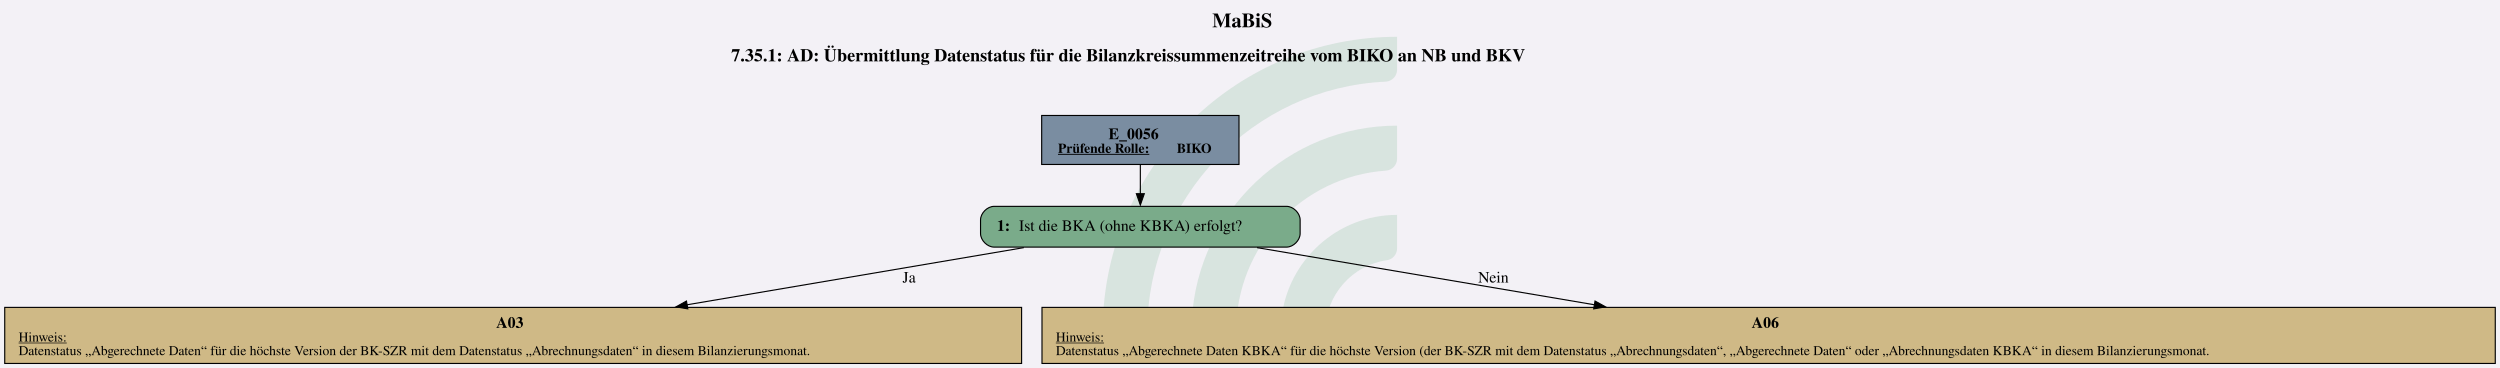
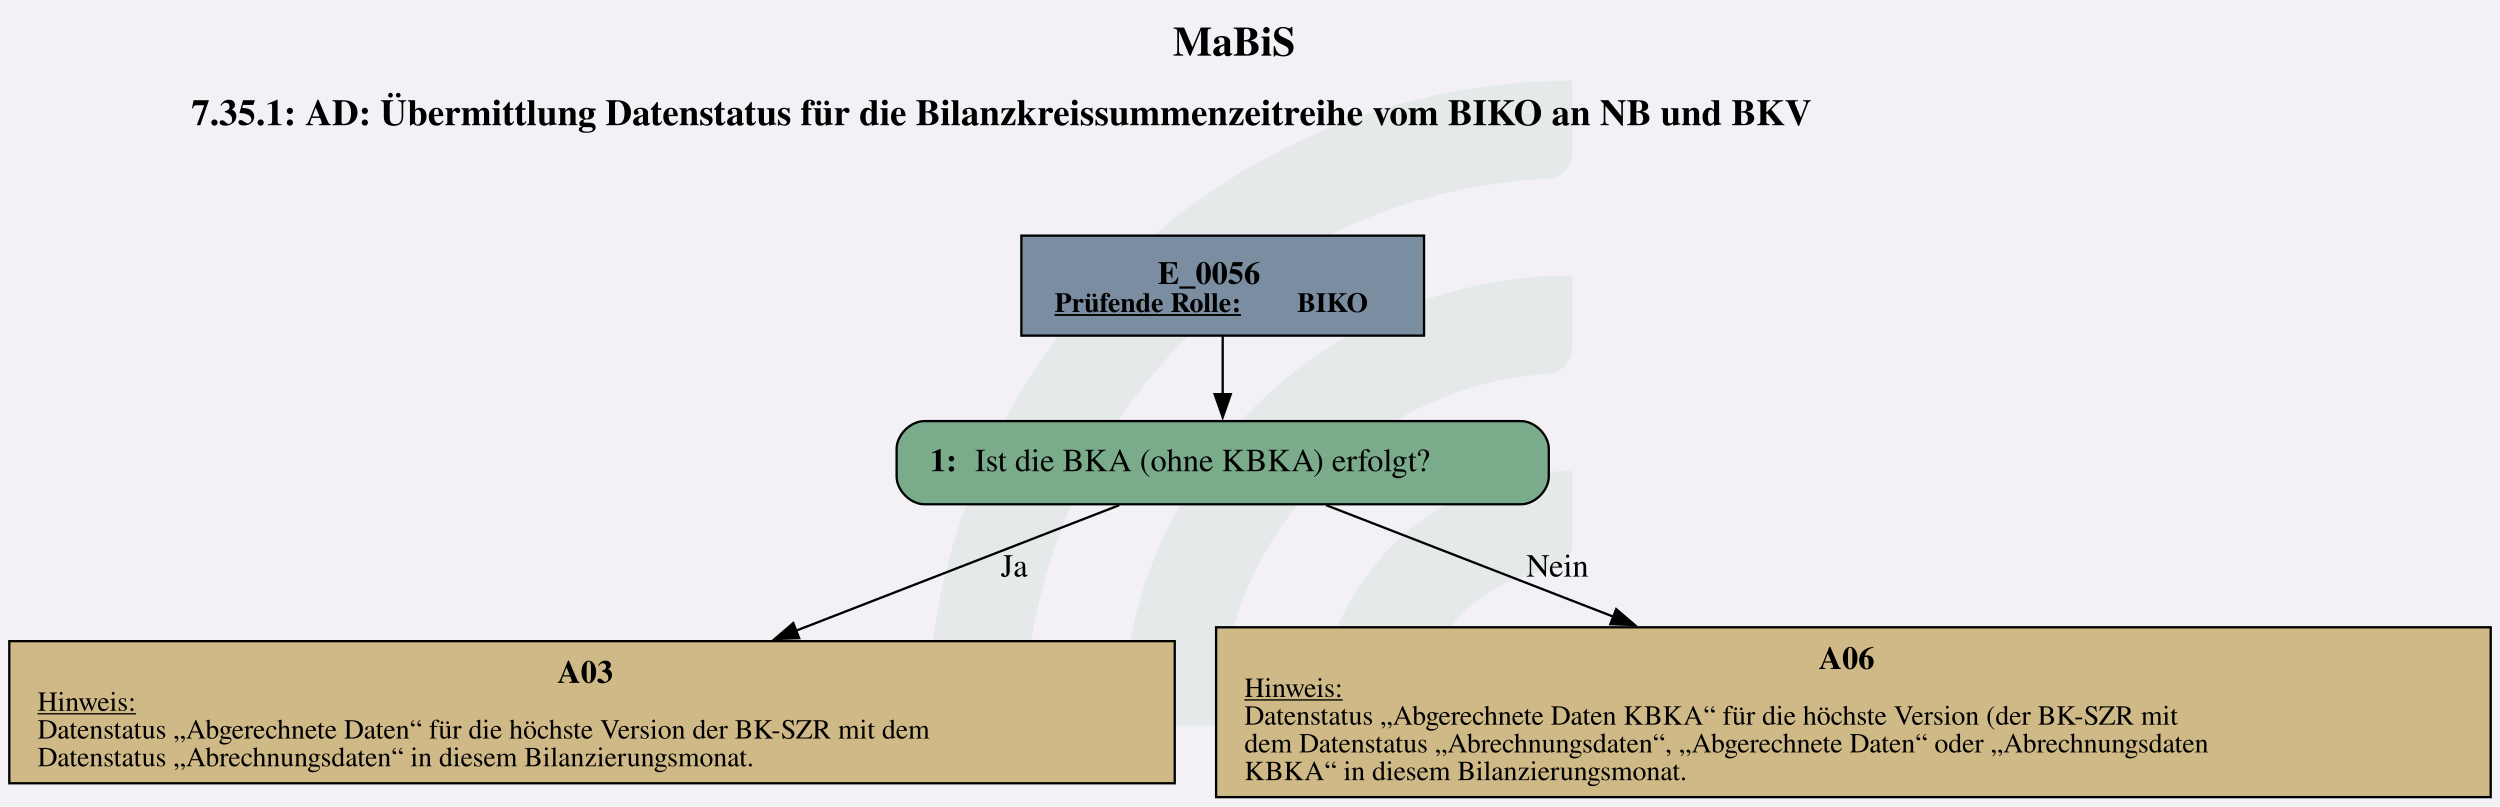
- <svg xmlns="http://www.w3.org/2000/svg" version="1.1" width="2944.0px" viewBox="0 0 2944.0 433.333" height="433.333px">
+ <svg xmlns="http://www.w3.org/2000/svg" version="1.1" width="1442.667px" viewBox="0 0 1442.667 465.333" height="465.333px">
  <g>
-     <svg version="1.1" width="2944.0px" viewBox="0 0 2944.0 433.333" height="433.333px">
-       <polygon fill="#f3f1f6" points="0,0 2944.0,0 2944.0,433.333 0,433.333" />
+     <svg version="1.1" width="1442.667px" viewBox="0 0 1442.667 465.333" height="465.333px">
+       <polygon fill="#f3f1f6" points="0,0 1442.667,0 1442.667,465.333 0,465.333" />
      <g>
-         <g transform="translate(1298.795, 43.33333) scale(1 1) translate(0, 0) scale(1.9598 1.9598) ">
+         <g transform="translate(535.3381, 46.53333) scale(1 1) translate(0, 0) scale(2.104524 2.104524) ">
          <defs id="defs2">
            <clipPath clipPathUnits="userSpaceOnUse" id="clipPath23">
              <path d="M 0,568.156 H 579.236 V 0 H 0 Z" id="path21" />
            </clipPath>
          </defs>
          <g id="layer1" transform="translate(-16.54194,-55.30527)">
            <g id="g19" clip-path="url(#clipPath23)" transform="matrix(0.3527778,0,0,-0.3527778,0.01017023,243.7368)" style="opacity:0.2">
              <g id="g25" transform="translate(122.444,32.7195)">
-                 <path d="m 0,0 h -56.104 c -11,0 -19.898,9.123 -19.463,20.115 10.594,267.191 231.277,481.302 501.029,481.302 v -56.02 c 0,-10.98 -8.688,-19.892 -19.658,-20.393 C 180.29,414.697 0,228.005 0,0" style="fill:#6ead83;fill-opacity:1;fill-rule:nonzero;stroke:none" id="path27" />
+                 <path d="m 0,0 h -56.104 c -11,0 -19.898,9.123 -19.463,20.115 10.594,267.191 231.277,481.302 501.029,481.302 v -56.02 c 0,-10.98 -8.688,-19.892 -19.658,-20.393 C 180.29,414.697 0,228.005 0,0" style="fill:#6ead83;fill-opacity:0.5;fill-rule:nonzero;stroke:none" id="path27" />
              </g>
              <g id="g29" transform="translate(273.7828,32.7195)">
-                 <path d="m 0,0 h -55.926 c -11.228,0 -20.091,9.482 -19.435,20.69 10.744,183.439 163.389,329.388 349.485,329.388 v -56.263 c 0,-10.709 -8.273,-19.617 -18.957,-20.35 C 112.819,263.696 0,144.774 0,0" style="fill:#6ead83;fill-opacity:1;fill-rule:nonzero;stroke:none" id="path31" />
+                 <path d="m 0,0 h -55.926 c -11.228,0 -20.091,9.482 -19.435,20.69 10.744,183.439 163.389,329.388 349.485,329.388 v -56.263 c 0,-10.709 -8.273,-19.617 -18.957,-20.35 C 112.819,263.696 0,144.774 0,0" style="fill:#6ead83;fill-opacity:0.5;fill-rule:nonzero;stroke:none" id="path31" />
              </g>
              <g id="g33" transform="translate(425.7667,32.7195)">
-                 <path d="m 0,0 h -55.445 c -11.653,0 -20.604,10.17 -19.334,21.753 10.866,99.032 95.031,176.341 196.919,176.341 v -57.011 c 0,-10.046 -7.283,-18.755 -17.229,-20.165 C 45.688,112.522 0,61.497 0,0" style="fill:#6ead83;fill-opacity:1;fill-rule:nonzero;stroke:none" id="path35" />
+                 <path d="m 0,0 h -55.445 c -11.653,0 -20.604,10.17 -19.334,21.753 10.866,99.032 95.031,176.341 196.919,176.341 v -57.011 c 0,-10.046 -7.283,-18.755 -17.229,-20.165 C 45.688,112.522 0,61.497 0,0" style="fill:#6ead83;fill-opacity:0.5;fill-rule:nonzero;stroke:none" id="path35" />
              </g>
            </g>
          </g>
        </g>
-         <svg width="2208pt" height="325pt" viewBox="0.00 0.00 2207.98 325.05">
-           <g id="graph0" class="graph" transform="scale(1 1) rotate(0) translate(4 321.05)">
-             <text text-anchor="start" x="1066.62" y="-296.95" font-family="Times,serif" font-weight="bold" font-size="18.00">MaBiS</text>
-             <text text-anchor="start" x="641.74" y="-266.85" font-family="Times,serif" font-weight="bold" font-size="16.00">7.35.1: AD: Übermittlung Datenstatus für die Bilanzkreissummenzeitreihe vom BIKO an NB und BKV</text>
+         <svg width="1082pt" height="349pt" viewBox="0.00 0.00 1082.11 349.05">
+           <g id="graph0" class="graph" transform="scale(1 1) rotate(0) translate(4 345.05)">
+             <text text-anchor="start" x="503.68" y="-320.95" font-family="Times,serif" font-weight="bold" font-size="18.00">MaBiS</text>
+             <text text-anchor="start" x="78.8" y="-290.85" font-family="Times,serif" font-weight="bold" font-size="16.00">7.35.1: AD: Übermittlung Datenstatus für die Bilanzkreissummenzeitreihe vom BIKO an NB und BKV</text>
            <g id="node1" class="node">
-               <polygon fill="#7a8da1" stroke="black" points="1090.27,-219.05 915.97,-219.05 915.97,-175.77 1090.27,-175.77 1090.27,-219.05" />
-               <text text-anchor="start" x="974.99" y="-198.11" font-family="Times,serif" font-weight="bold" font-size="14.00">E_0056</text>
-               <text text-anchor="start" x="930.37" y="-186.01" font-family="Times,serif" font-weight="bold" text-decoration="underline" font-size="12.00">Prüfende Rolle:</text>
-               <text text-anchor="start" x="1035.37" y="-186.01" font-family="Times,serif" font-weight="bold" font-size="12.00"> BIKO</text>
+               <polygon fill="#7a8da1" stroke="black" points="612.39,-243.05 438.09,-243.05 438.09,-199.77 612.39,-199.77 612.39,-243.05" />
+               <text text-anchor="start" x="497.12" y="-222.11" font-family="Times,serif" font-weight="bold" font-size="14.00">E_0056</text>
+               <text text-anchor="start" x="452.49" y="-210.01" font-family="Times,serif" font-weight="bold" text-decoration="underline" font-size="12.00">Prüfende Rolle:</text>
+               <text text-anchor="start" x="557.49" y="-210.01" font-family="Times,serif" font-weight="bold" font-size="12.00"> BIKO</text>
            </g>
            <g id="node2" class="node">
-               <path fill="#7aab8a" stroke="black" d="M1132.27,-138.77C1132.27,-138.77 873.97,-138.77 873.97,-138.77 867.97,-138.77 861.97,-132.77 861.97,-126.77 861.97,-126.77 861.97,-114.77 861.97,-114.77 861.97,-108.77 867.97,-102.77 873.97,-102.77 873.97,-102.77 1132.27,-102.77 1132.27,-102.77 1138.27,-102.77 1144.27,-108.77 1144.27,-114.77 1144.27,-114.77 1144.27,-126.77 1144.27,-126.77 1144.27,-132.77 1138.27,-138.77 1132.27,-138.77" />
-               <text text-anchor="start" x="876.37" y="-117.09" font-family="Times,serif" font-weight="bold" font-size="14.00">1: </text>
-               <text text-anchor="start" x="895.87" y="-117.09" font-family="Times,serif" font-size="14.00">Ist die BKA (ohne KBKA) erfolgt?</text>
+               <path fill="#7aab8a" stroke="black" d="M654.39,-162.77C654.39,-162.77 396.09,-162.77 396.09,-162.77 390.09,-162.77 384.09,-156.77 384.09,-150.77 384.09,-150.77 384.09,-138.77 384.09,-138.77 384.09,-132.77 390.09,-126.77 396.09,-126.77 396.09,-126.77 654.39,-126.77 654.39,-126.77 660.39,-126.77 666.39,-132.77 666.39,-138.77 666.39,-138.77 666.39,-150.77 666.39,-150.77 666.39,-156.77 660.39,-162.77 654.39,-162.77" />
+               <text text-anchor="start" x="398.49" y="-141.09" font-family="Times,serif" font-weight="bold" font-size="14.00">1: </text>
+               <text text-anchor="start" x="417.99" y="-141.09" font-family="Times,serif" font-size="14.00">Ist die BKA (ohne KBKA) erfolgt?</text>
            </g>
            <g id="edge1" class="edge">
-               <path fill="none" stroke="black" d="M1003.12,-175.62C1003.12,-167.58 1003.12,-158.26 1003.12,-149.66" />
-               <polygon fill="black" stroke="black" points="1006.62,-149.93 1003.12,-139.93 999.62,-149.93 1006.62,-149.93" />
+               <path fill="none" stroke="black" d="M525.24,-199.62C525.24,-191.76 525.24,-182.68 525.24,-174.24" />
+               <polygon fill="black" stroke="black" points="528.74,-174.44 525.24,-164.44 521.74,-174.44 528.74,-174.44" />
            </g>
            <g id="node3" class="node">
-               <polygon fill="#cfb986" stroke="black" points="898.23,-49.52 0,-49.52 0,0 898.23,0 898.23,-49.52" />
-               <text text-anchor="start" x="434.12" y="-31.46" font-family="Times,serif" font-weight="bold" font-size="14.00">A03</text>
-               <text text-anchor="start" x="12.24" y="-19.36" font-family="Times,serif" text-decoration="underline" font-size="12.00">Hinweis:</text>
-               <text text-anchor="start" x="12.24" y="-7.36" font-family="Times,serif" font-size="12.00">Datenstatus „Abgerechnete Daten“ für die höchste Version der BK-SZR mit dem Datenstatus „Abrechnungsdaten“ in diesem Bilanzierungsmonat.</text>
+               <polygon fill="#cfb986" stroke="black" points="504.48,-67.52 0,-67.52 0,-6 504.48,-6 504.48,-67.52" />
+               <text text-anchor="start" x="237.24" y="-49.46" font-family="Times,serif" font-weight="bold" font-size="14.00">A03</text>
+               <text text-anchor="start" x="12.24" y="-37.36" font-family="Times,serif" text-decoration="underline" font-size="12.00">Hinweis:</text>
+               <text text-anchor="start" x="12.24" y="-25.36" font-family="Times,serif" font-size="12.00">Datenstatus „Abgerechnete Daten“ für die höchste Version der BK-SZR mit dem</text>
+               <text text-anchor="start" x="12.24" y="-13.36" font-family="Times,serif" font-size="12.00">Datenstatus „Abrechnungsdaten“ in diesem Bilanzierungsmonat.</text>
            </g>
            <g id="edge2" class="edge">
-               <path fill="none" stroke="black" d="M900.21,-102.31C816.59,-88.12 697.37,-67.89 602.49,-51.79" />
-               <polygon fill="black" stroke="black" points="603.38,-48.22 592.93,-49.99 602.2,-55.12 603.38,-48.22" />
-               <text text-anchor="middle" x="798.87" y="-71.47" font-family="Times,serif" font-size="14.00">Ja</text>
+               <path fill="none" stroke="black" d="M480.47,-126.38C442.56,-111.67 387.1,-90.13 340.35,-71.97" />
+               <polygon fill="black" stroke="black" points="341.9,-68.82 331.31,-68.46 339.36,-75.35 341.9,-68.82" />
+               <text text-anchor="middle" x="434.99" y="-95.47" font-family="Times,serif" font-size="14.00">Ja</text>
            </g>
            <g id="node4" class="node">
-               <polygon fill="#cfb986" stroke="black" points="2199.98,-49.52 916.25,-49.52 916.25,0 2199.98,0 2199.98,-49.52" />
-               <text text-anchor="start" x="1543.12" y="-31.46" font-family="Times,serif" font-weight="bold" font-size="14.00">A06</text>
-               <text text-anchor="start" x="928.49" y="-19.36" font-family="Times,serif" text-decoration="underline" font-size="12.00">Hinweis:</text>
-               <text text-anchor="start" x="928.49" y="-7.36" font-family="Times,serif" font-size="12.00">Datenstatus „Abgerechnete Daten KBKA“ für die höchste Version (der BK-SZR mit dem Datenstatus „Abrechnungsdaten“, „Abgerechnete Daten“ oder „Abrechnungsdaten KBKA“ in diesem Bilanzierungsmonat.</text>
+               <polygon fill="#cfb986" stroke="black" points="1074.11,-73.52 522.38,-73.52 522.38,0 1074.11,0 1074.11,-73.52" />
+               <text text-anchor="start" x="783.24" y="-55.46" font-family="Times,serif" font-weight="bold" font-size="14.00">A06</text>
+               <text text-anchor="start" x="534.62" y="-43.36" font-family="Times,serif" text-decoration="underline" font-size="12.00">Hinweis:</text>
+               <text text-anchor="start" x="534.62" y="-31.36" font-family="Times,serif" font-size="12.00">Datenstatus „Abgerechnete Daten KBKA“ für die höchste Version (der BK-SZR mit</text>
+               <text text-anchor="start" x="534.62" y="-19.36" font-family="Times,serif" font-size="12.00">dem Datenstatus „Abrechnungsdaten“, „Abgerechnete Daten“ oder „Abrechnungsdaten</text>
+               <text text-anchor="start" x="534.62" y="-7.36" font-family="Times,serif" font-size="12.00">KBKA“ in diesem Bilanzierungsmonat.</text>
            </g>
            <g id="edge3" class="edge">
-               <path fill="none" stroke="black" d="M1106.21,-102.31C1189.98,-88.12 1309.41,-67.89 1404.46,-51.79" />
-               <polygon fill="black" stroke="black" points="1404.77,-55.12 1414.04,-49.99 1403.6,-48.21 1404.77,-55.12" />
-               <text text-anchor="middle" x="1314.99" y="-71.47" font-family="Times,serif" font-size="14.00">Nein</text>
+               <path fill="none" stroke="black" d="M570.01,-126.38C603.76,-113.28 651.44,-94.77 694.49,-78.05" />
+               <polygon fill="black" stroke="black" points="695.57,-81.38 703.62,-74.5 693.03,-74.86 695.57,-81.38" />
+               <text text-anchor="middle" x="670.12" y="-95.47" font-family="Times,serif" font-size="14.00">Nein</text>
            </g>
          </g>
        </svg>
      </g>
    </svg>
  </g>
</svg>
